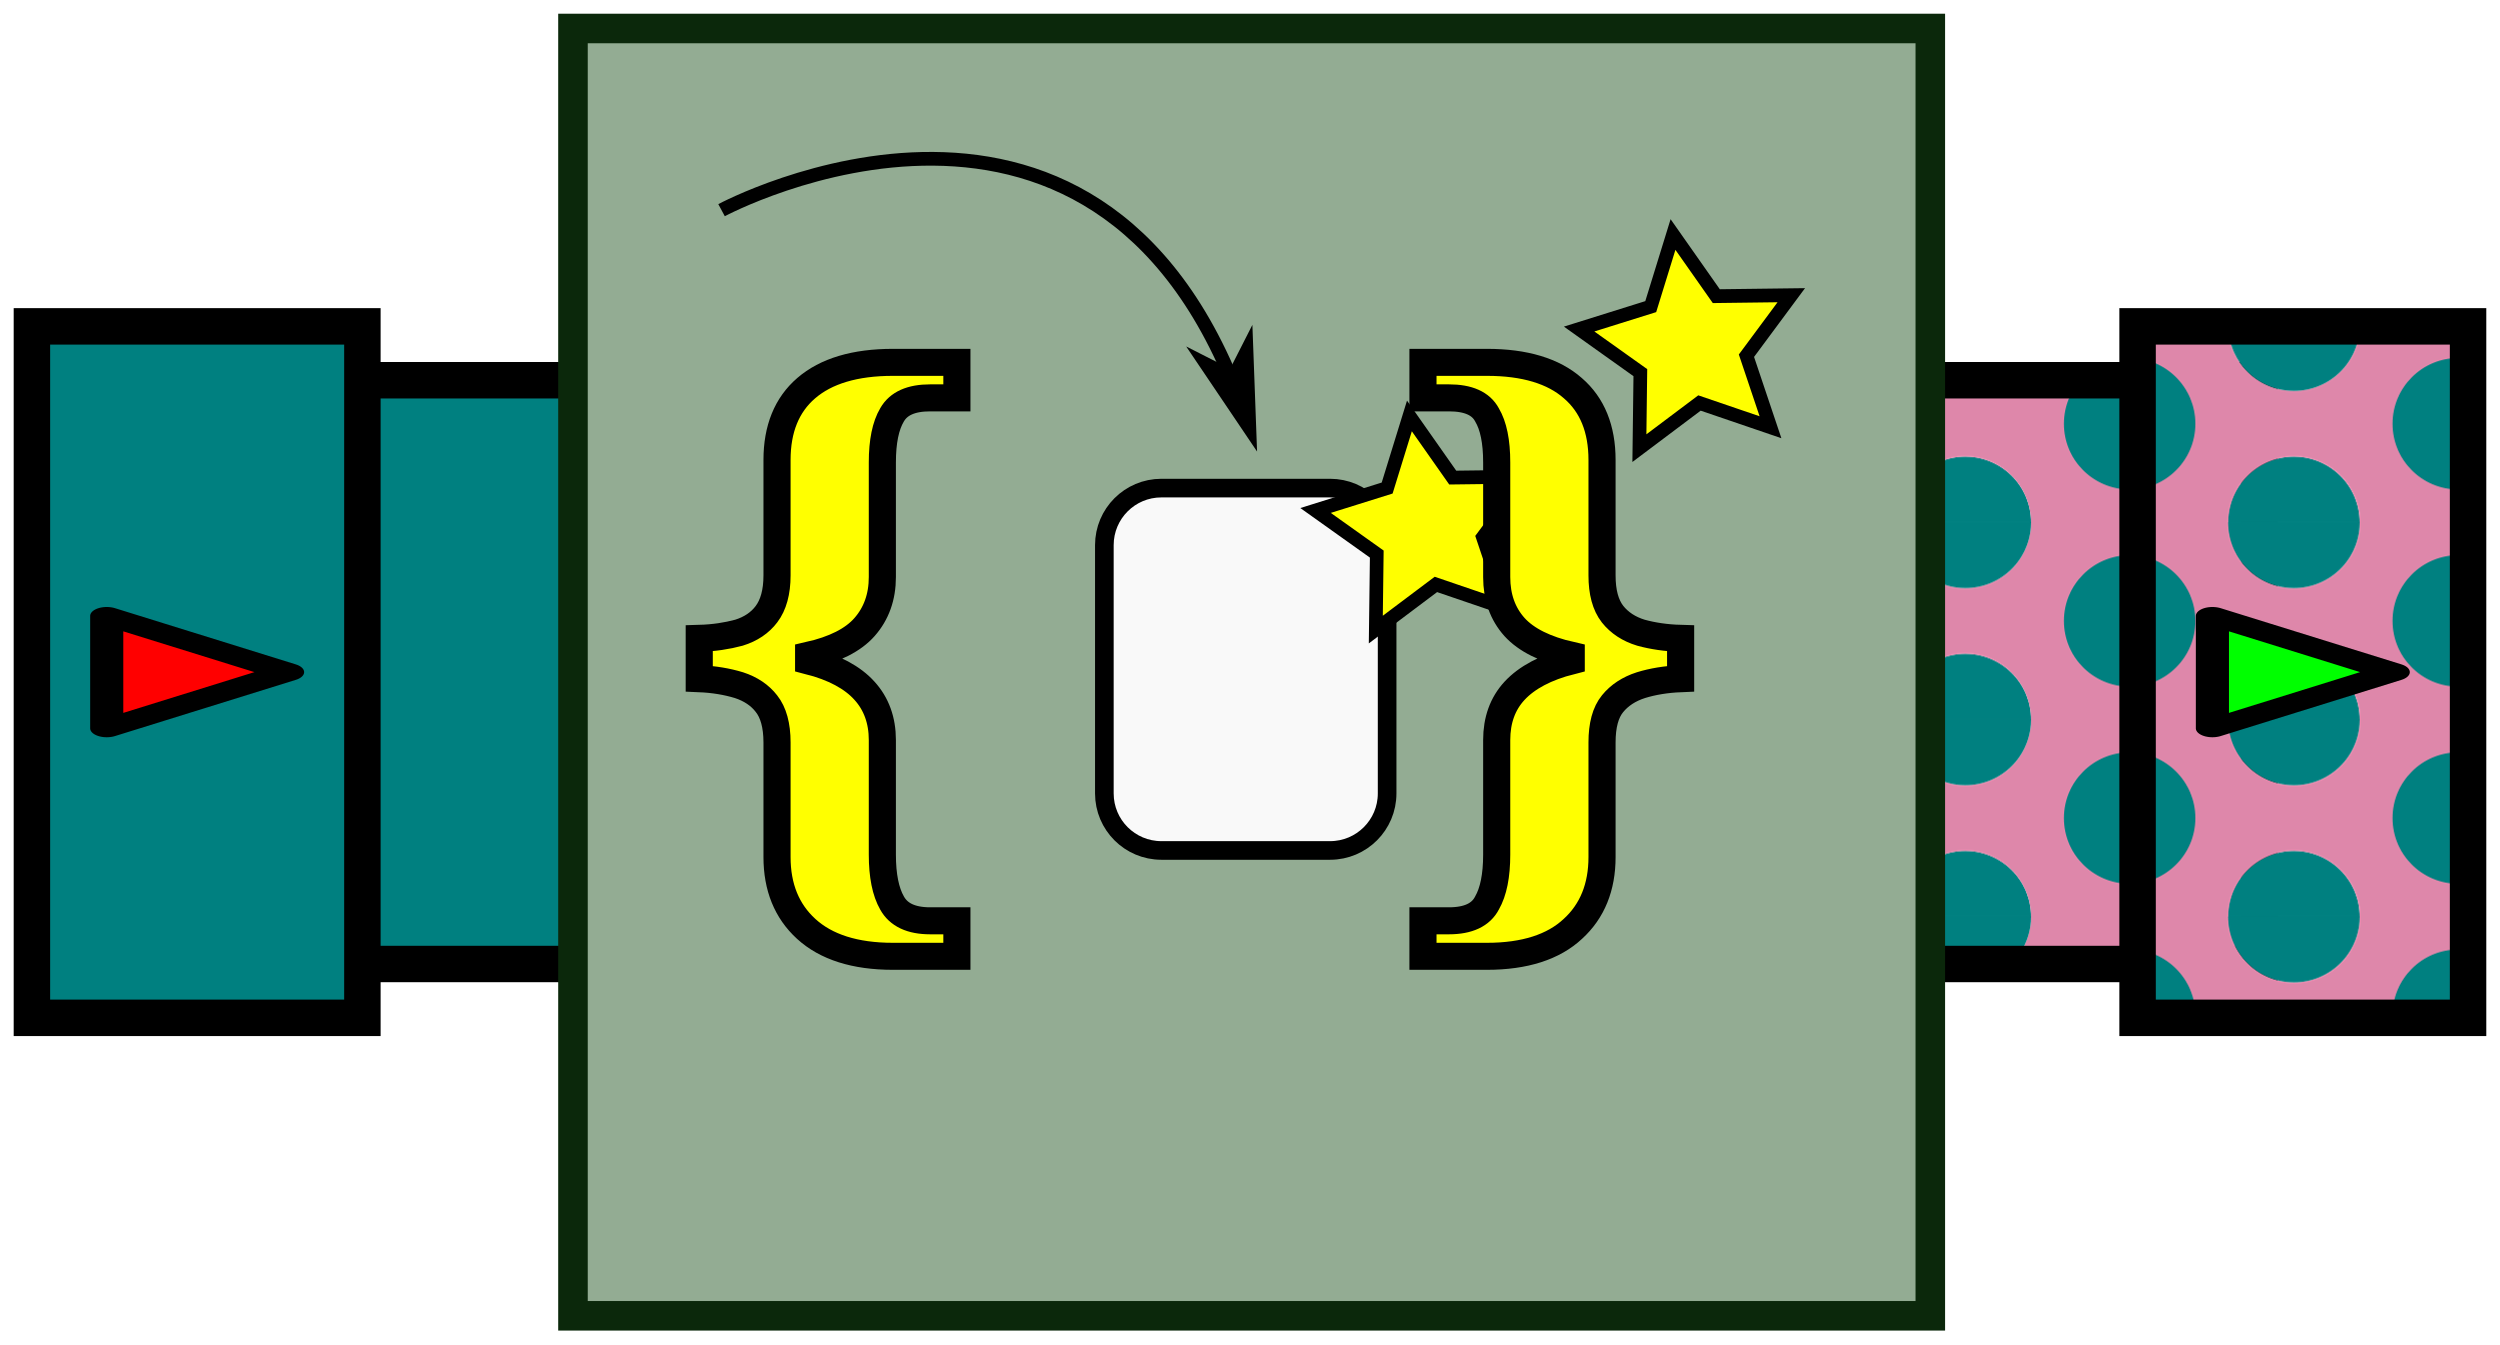
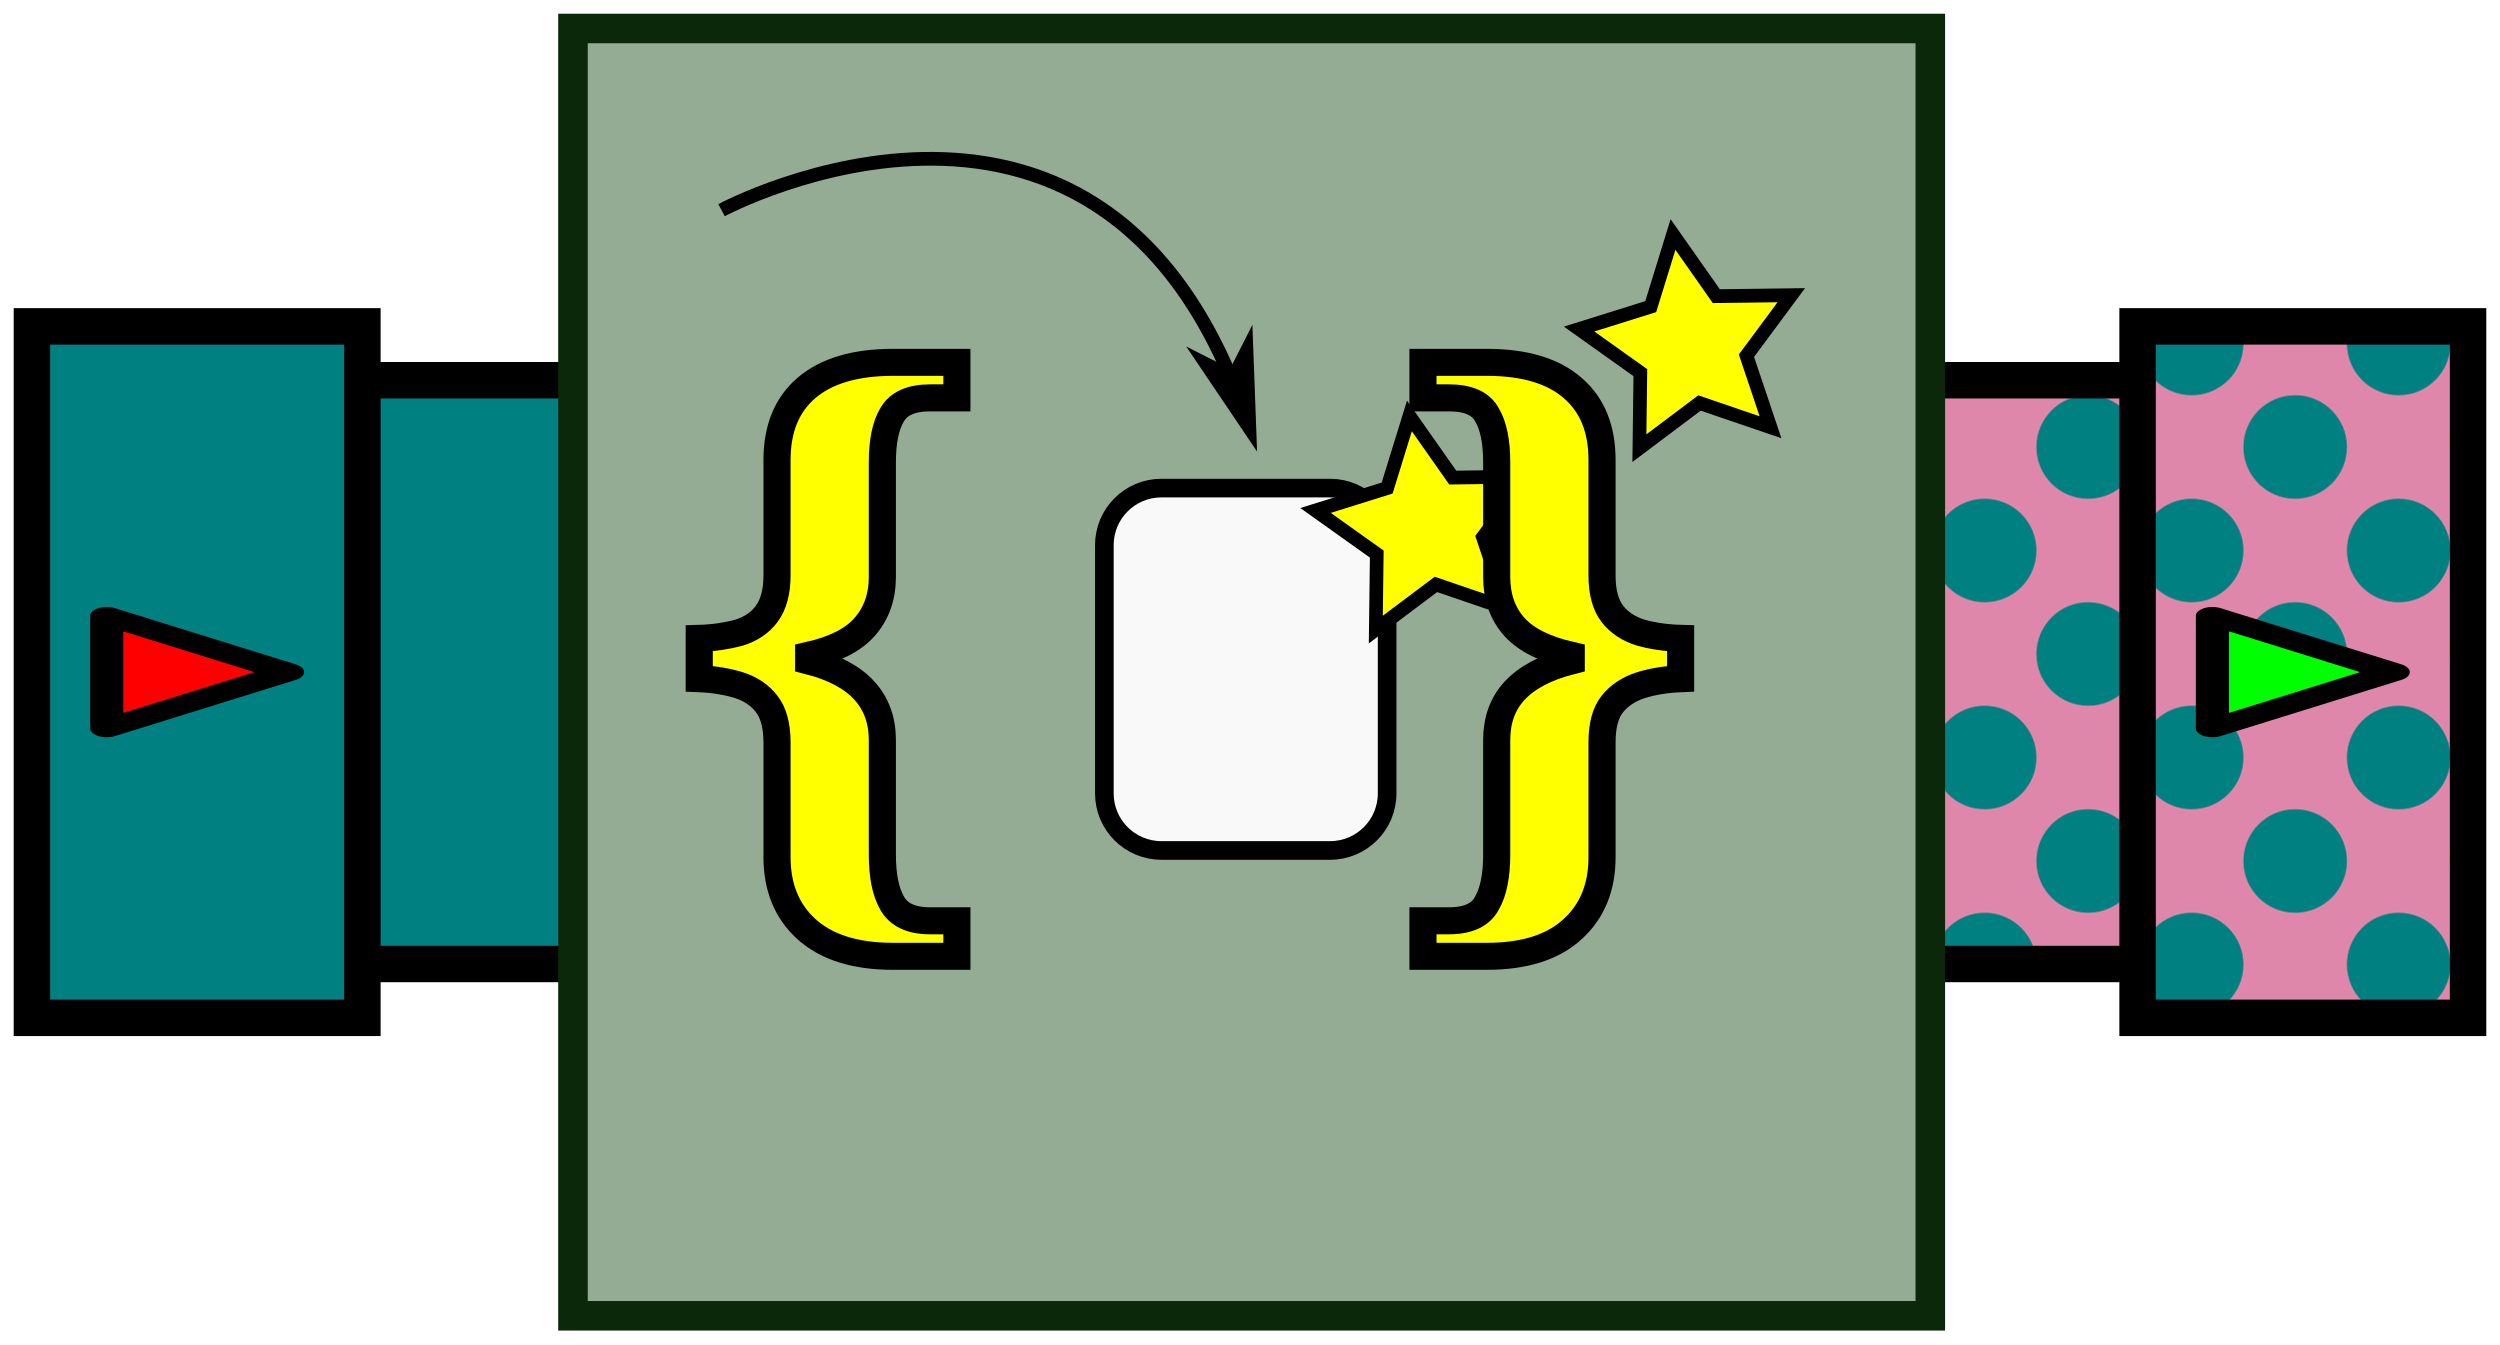
- <svg xmlns="http://www.w3.org/2000/svg" xmlns:xlink="http://www.w3.org/1999/xlink" width="182.58" height="98.171" viewBox="0 0 48.308 25.974" version="1.1" id="svg6692">
+ <svg xmlns="http://www.w3.org/2000/svg" width="182.58" height="98.171" viewBox="0 0 48.308 25.974" version="1.1" id="svg6692">
  <defs id="defs6686">
-     <pattern xlink:href="#pattern19698" id="pattern19704" patternTransform="translate(130.175,328.2634)" />
-     <pattern xlink:href="#pattern19692" id="pattern19698" patternTransform="translate(167.6181,339.1868)" />
-     <pattern xlink:href="#pattern19518" id="pattern19692" patternTransform="translate(129.415,316.9212)" />
-     <pattern patternTransform="translate(131.1125,329.2008)" id="pattern19518" xlink:href="#pattern19087" />
-     <pattern patternTransform="translate(211.1248,249.1886)" id="pattern19516" xlink:href="#pattern19087" />
-     <pattern patternTransform="translate(211.1248,249.1886)" id="pattern19514" xlink:href="#pattern19087" />
    <marker style="overflow:visible" id="marker19218" refX="0" refY="0" orient="auto">
      <path transform="matrix(-0.4,0,0,-0.4,-4,0)" style="fill:#000000;fill-opacity:1;fill-rule:evenodd;stroke:#000000;stroke-width:1pt;stroke-opacity:1" d="M 0,0 5,-5 -12.5,0 5,5 Z" id="path19216" />
    </marker>
-     <pattern xlink:href="#pattern14012" id="pattern19087" patternTransform="translate(-162.3754,-44.29938)" />
-     <pattern xlink:href="#pattern13234" id="pattern14012" patternTransform="translate(-162.3754,275.2245)" />
-     <pattern xlink:href="#pattern13228" id="pattern13234" patternTransform="translate(-162.3754,-190.8031)" />
-     <pattern xlink:href="#pattern13172" id="pattern13228" patternTransform="translate(-123.2636,-190.8031)" />
-     <pattern xlink:href="#pattern13160" id="pattern13172" patternTransform="translate(83.56513,-190.8031)" />
-     <pattern xlink:href="#pattern12937" id="pattern13160" patternTransform="translate(-216.7343,-345.9246)" />
-     <pattern patternTransform="translate(129.2375,329.2009)" id="pattern12937" xlink:href="#pattern11271" />
-     <pattern xlink:href="#pattern10729" id="pattern11271" patternTransform="translate(-108.7452,-817.7503)" />
-     <pattern xlink:href="#pattern10723" id="pattern10729" patternTransform="translate(-315.9327,299.7498)" />
-     <pattern xlink:href="#pattern10621" id="pattern10723" patternTransform="translate(-256.8702,291.781)" />
-     <pattern patternTransform="translate(130.8534,329.2008)" id="pattern10621" xlink:href="#pattern10938-758-124-313-1-6" />
-     <pattern id="pattern10938-758-124-313-1-6" patternTransform="translate(105.3258,298.986)" height="22.497" width="13.498" patternUnits="userSpaceOnUse">
-       <rect style="fill:url(#pattern10936-906-732-194-9-9);stroke:none" width="13.498" height="22.497" x="2.7339242e-015" y="-2.8144154e-014" id="rect12091-2-8" />
-     </pattern>
-     <pattern patternTransform="matrix(0.3213918,0,0,0.3213918,2.4829098e-6,-1.2431639e-5)" id="pattern10936-906-732-194-9-9" xlink:href="#pattern10926-828-791-730-3-2" />
-     <pattern id="pattern10926-828-791-730-3-2" patternTransform="translate(105.3258,298.986)" height="70" width="42" patternUnits="userSpaceOnUse">
-       <path style="opacity:1;fill:#008080;fill-opacity:1;fill-rule:nonzero;stroke:none;stroke-width:2;stroke-linecap:round;stroke-linejoin:round;stroke-miterlimit:4;stroke-dasharray:6, 2;stroke-dashoffset:0;stroke-opacity:1" d="m 42,7 a 14,14 0 0 0 -0.99,0.035 14,14 0 0 0 -1.389,0.168 14,14 0 0 0 -1.365,0.307 14,14 0 0 0 -1.328,0.441 14,14 0 0 0 -1.277,0.572 14,14 0 0 0 -1.215,0.695 14,14 0 0 0 -1.139,0.814 14,14 0 0 0 -1.051,0.924 14,14 0 0 0 -0.953,1.023 14,14 0 0 0 -0.848,1.115 14,14 0 0 0 -0.732,1.191 14,14 0 0 0 -0.607,1.262 14,14 0 0 0 -0.48,1.314 14,14 0 0 0 -0.346,1.355 14,14 0 0 0 -0.209,1.383 14,14 0 0 0 -0.07,1.398 14,14 0 0 0 0.035,0.99 14,14 0 0 0 0.168,1.389 14,14 0 0 0 0.307,1.365 14,14 0 0 0 0.441,1.328 14,14 0 0 0 0.572,1.277 14,14 0 0 0 0.695,1.215 14,14 0 0 0 0.814,1.139 14,14 0 0 0 0.924,1.051 14,14 0 0 0 1.023,0.953 14,14 0 0 0 1.115,0.848 14,14 0 0 0 1.191,0.73 14,14 0 0 0 1.262,0.609 14,14 0 0 0 1.314,0.48 14,14 0 0 0 1.355,0.346 14,14 0 0 0 1.383,0.209 14,14 0 0 0 1.398,0.07 l 0,-28 z" id="path12095-1-6" />
-       <path style="opacity:1;fill:#de87aa;fill-opacity:1;fill-rule:nonzero;stroke:none;stroke-width:2;stroke-linecap:round;stroke-linejoin:round;stroke-miterlimit:4;stroke-dasharray:6, 2;stroke-dashoffset:0;stroke-opacity:1" d="m 0,0 0,7 a 14,14 0 0 1 1.398,0.07 14,14 0 0 1 1.383,0.209 14,14 0 0 1 1.355,0.346 14,14 0 0 1 1.314,0.48 14,14 0 0 1 1.262,0.607 14,14 0 0 1 1.191,0.732 14,14 0 0 1 1.115,0.848 14,14 0 0 1 1.023,0.953 14,14 0 0 1 0.924,1.051 14,14 0 0 1 0.814,1.139 14,14 0 0 1 0.695,1.215 14,14 0 0 1 0.572,1.277 14,14 0 0 1 0.441,1.326 14,14 0 0 1 0.307,1.367 14,14 0 0 1 0.168,1.389 14,14 0 0 1 0.035,0.99 14,14 0 0 1 -0.07,1.398 14,14 0 0 1 -0.209,1.383 14,14 0 0 1 -0.346,1.355 14,14 0 0 1 -0.48,1.314 14,14 0 0 1 -0.607,1.26 14,14 0 0 1 -0.732,1.193 14,14 0 0 1 -0.848,1.115 14,14 0 0 1 -0.953,1.023 14,14 0 0 1 -1.051,0.924 14,14 0 0 1 -1.139,0.814 14,14 0 0 1 -1.215,0.695 14,14 0 0 1 -1.277,0.572 14,14 0 0 1 -1.328,0.441 14,14 0 0 1 -1.365,0.307 14,14 0 0 1 -1.389,0.168 A 14,14 0 0 1 0,35 l 0,35 42,0 0,-35 a 14,14 0 0 1 -1.398,-0.07 14,14 0 0 1 -1.383,-0.209 14,14 0 0 1 -1.355,-0.346 14,14 0 0 1 -1.314,-0.48 14,14 0 0 1 -1.262,-0.609 14,14 0 0 1 -1.191,-0.73 14,14 0 0 1 -1.115,-0.848 14,14 0 0 1 -1.023,-0.953 14,14 0 0 1 -0.924,-1.051 14,14 0 0 1 -0.814,-1.139 14,14 0 0 1 -0.695,-1.215 14,14 0 0 1 -0.572,-1.277 14,14 0 0 1 -0.441,-1.328 14,14 0 0 1 -0.307,-1.365 14,14 0 0 1 -0.168,-1.389 14,14 0 0 1 -0.035,-0.99 14,14 0 0 1 0.07,-1.398 14,14 0 0 1 0.209,-1.383 14,14 0 0 1 0.346,-1.355 14,14 0 0 1 0.48,-1.314 14,14 0 0 1 0.607,-1.262 14,14 0 0 1 0.732,-1.191 14,14 0 0 1 0.848,-1.115 14,14 0 0 1 0.953,-1.023 14,14 0 0 1 1.051,-0.924 14,14 0 0 1 1.139,-0.814 14,14 0 0 1 1.215,-0.695 14,14 0 0 1 1.277,-0.572 14,14 0 0 1 1.328,-0.441 14,14 0 0 1 1.365,-0.307 14,14 0 0 1 1.389,-0.168 14,14 0 0 1 0.99,-0.035 L 42,0 0,0 Z" id="path12097-9-6" />
-       <circle r="14" style="opacity:1;fill:#008080;fill-opacity:1;fill-rule:nonzero;stroke:none;stroke-width:2;stroke-linecap:round;stroke-linejoin:round;stroke-miterlimit:4;stroke-dasharray:6, 2;stroke-dashoffset:0;stroke-opacity:1" id="circle12099-4-4" cx="21" cy="56" />
-       <path style="opacity:1;fill:#008080;fill-opacity:1;fill-rule:nonzero;stroke:none;stroke-width:2;stroke-linecap:round;stroke-linejoin:round;stroke-miterlimit:4;stroke-dasharray:6, 2;stroke-dashoffset:0;stroke-opacity:1" d="m 0,35 a 14,14 0 0 0 0.99,-0.035 14,14 0 0 0 1.389,-0.168 14,14 0 0 0 1.365,-0.307 14,14 0 0 0 1.328,-0.441 14,14 0 0 0 1.277,-0.572 14,14 0 0 0 1.215,-0.695 14,14 0 0 0 1.139,-0.814 14,14 0 0 0 1.051,-0.924 14,14 0 0 0 0.953,-1.023 14,14 0 0 0 0.848,-1.115 14,14 0 0 0 0.732,-1.193 14,14 0 0 0 0.607,-1.26 14,14 0 0 0 0.48,-1.314 14,14 0 0 0 0.346,-1.355 14,14 0 0 0 0.209,-1.383 14,14 0 0 0 0.07,-1.398 14,14 0 0 0 -0.035,-0.99 14,14 0 0 0 -0.168,-1.389 14,14 0 0 0 -0.307,-1.367 14,14 0 0 0 -0.441,-1.326 14,14 0 0 0 -0.572,-1.277 14,14 0 0 0 -0.695,-1.215 14,14 0 0 0 -0.814,-1.139 14,14 0 0 0 -0.924,-1.051 A 14,14 0 0 0 9.02,10.293 14,14 0 0 0 7.904,9.445 14,14 0 0 0 6.713,8.713 14,14 0 0 0 5.451,8.105 14,14 0 0 0 4.137,7.625 14,14 0 0 0 2.781,7.279 14,14 0 0 0 1.398,7.07 14,14 0 0 0 0,7 L 0,35 Z" id="path12101-7-9" />
-     </pattern>
-     <pattern xlink:href="#pattern14012" id="pattern19421" patternTransform="translate(-162.3754,-44.29938)" />
-     <pattern xlink:href="#pattern13234" id="pattern19423" patternTransform="translate(-162.3754,275.2245)" />
-     <pattern xlink:href="#pattern13228" id="pattern19425" patternTransform="translate(-162.3754,-190.8031)" />
-     <pattern xlink:href="#pattern13172" id="pattern19427" patternTransform="translate(-123.2636,-190.8031)" />
-     <pattern xlink:href="#pattern13160" id="pattern19429" patternTransform="translate(83.56513,-190.8031)" />
-     <pattern xlink:href="#pattern12937" id="pattern19431" patternTransform="translate(-216.7343,-345.9246)" />
-     <pattern patternTransform="translate(129.2375,329.2009)" id="pattern19433" xlink:href="#pattern11271" />
-     <pattern xlink:href="#pattern10729" id="pattern19435" patternTransform="translate(-108.7452,-817.7503)" />
-     <pattern xlink:href="#pattern10723" id="pattern19437" patternTransform="translate(-315.9327,299.7498)" />
-     <pattern xlink:href="#pattern10621" id="pattern19439" patternTransform="translate(-256.8702,291.781)" />
-     <pattern patternTransform="translate(130.8534,329.2008)" id="pattern19441" xlink:href="#pattern10938-758-124-313-1-6" />
-     <pattern id="pattern19445" patternTransform="translate(105.3258,298.986)" height="22.497" width="13.498" patternUnits="userSpaceOnUse">
-       <rect style="fill:url(#pattern10936-906-732-194-9-9);stroke:none" width="13.498" height="22.497" x="2.7339242e-015" y="-2.8144154e-014" id="rect19443" />
-     </pattern>
-     <pattern patternTransform="matrix(0.3213918,0,0,0.3213918,2.4829098e-6,-1.2431639e-5)" id="pattern19447" xlink:href="#pattern10926-828-791-730-3-2" />
-     <pattern id="pattern19457" patternTransform="translate(105.3258,298.986)" height="70" width="42" patternUnits="userSpaceOnUse">
-       <path style="opacity:1;fill:#008080;fill-opacity:1;fill-rule:nonzero;stroke:none;stroke-width:2;stroke-linecap:round;stroke-linejoin:round;stroke-miterlimit:4;stroke-dasharray:6, 2;stroke-dashoffset:0;stroke-opacity:1" d="m 42,7 a 14,14 0 0 0 -0.99,0.035 14,14 0 0 0 -1.389,0.168 14,14 0 0 0 -1.365,0.307 14,14 0 0 0 -1.328,0.441 14,14 0 0 0 -1.277,0.572 14,14 0 0 0 -1.215,0.695 14,14 0 0 0 -1.139,0.814 14,14 0 0 0 -1.051,0.924 14,14 0 0 0 -0.953,1.023 14,14 0 0 0 -0.848,1.115 14,14 0 0 0 -0.732,1.191 14,14 0 0 0 -0.607,1.262 14,14 0 0 0 -0.48,1.314 14,14 0 0 0 -0.346,1.355 14,14 0 0 0 -0.209,1.383 14,14 0 0 0 -0.07,1.398 14,14 0 0 0 0.035,0.99 14,14 0 0 0 0.168,1.389 14,14 0 0 0 0.307,1.365 14,14 0 0 0 0.441,1.328 14,14 0 0 0 0.572,1.277 14,14 0 0 0 0.695,1.215 14,14 0 0 0 0.814,1.139 14,14 0 0 0 0.924,1.051 14,14 0 0 0 1.023,0.953 14,14 0 0 0 1.115,0.848 14,14 0 0 0 1.191,0.73 14,14 0 0 0 1.262,0.609 14,14 0 0 0 1.314,0.48 14,14 0 0 0 1.355,0.346 14,14 0 0 0 1.383,0.209 14,14 0 0 0 1.398,0.07 l 0,-28 z" id="path19449" />
-       <path style="opacity:1;fill:#de87aa;fill-opacity:1;fill-rule:nonzero;stroke:none;stroke-width:2;stroke-linecap:round;stroke-linejoin:round;stroke-miterlimit:4;stroke-dasharray:6, 2;stroke-dashoffset:0;stroke-opacity:1" d="m 0,0 0,7 a 14,14 0 0 1 1.398,0.07 14,14 0 0 1 1.383,0.209 14,14 0 0 1 1.355,0.346 14,14 0 0 1 1.314,0.48 14,14 0 0 1 1.262,0.607 14,14 0 0 1 1.191,0.732 14,14 0 0 1 1.115,0.848 14,14 0 0 1 1.023,0.953 14,14 0 0 1 0.924,1.051 14,14 0 0 1 0.814,1.139 14,14 0 0 1 0.695,1.215 14,14 0 0 1 0.572,1.277 14,14 0 0 1 0.441,1.326 14,14 0 0 1 0.307,1.367 14,14 0 0 1 0.168,1.389 14,14 0 0 1 0.035,0.99 14,14 0 0 1 -0.07,1.398 14,14 0 0 1 -0.209,1.383 14,14 0 0 1 -0.346,1.355 14,14 0 0 1 -0.48,1.314 14,14 0 0 1 -0.607,1.26 14,14 0 0 1 -0.732,1.193 14,14 0 0 1 -0.848,1.115 14,14 0 0 1 -0.953,1.023 14,14 0 0 1 -1.051,0.924 14,14 0 0 1 -1.139,0.814 14,14 0 0 1 -1.215,0.695 14,14 0 0 1 -1.277,0.572 14,14 0 0 1 -1.328,0.441 14,14 0 0 1 -1.365,0.307 14,14 0 0 1 -1.389,0.168 A 14,14 0 0 1 0,35 l 0,35 42,0 0,-35 a 14,14 0 0 1 -1.398,-0.07 14,14 0 0 1 -1.383,-0.209 14,14 0 0 1 -1.355,-0.346 14,14 0 0 1 -1.314,-0.48 14,14 0 0 1 -1.262,-0.609 14,14 0 0 1 -1.191,-0.73 14,14 0 0 1 -1.115,-0.848 14,14 0 0 1 -1.023,-0.953 14,14 0 0 1 -0.924,-1.051 14,14 0 0 1 -0.814,-1.139 14,14 0 0 1 -0.695,-1.215 14,14 0 0 1 -0.572,-1.277 14,14 0 0 1 -0.441,-1.328 14,14 0 0 1 -0.307,-1.365 14,14 0 0 1 -0.168,-1.389 14,14 0 0 1 -0.035,-0.99 14,14 0 0 1 0.07,-1.398 14,14 0 0 1 0.209,-1.383 14,14 0 0 1 0.346,-1.355 14,14 0 0 1 0.48,-1.314 14,14 0 0 1 0.607,-1.262 14,14 0 0 1 0.732,-1.191 14,14 0 0 1 0.848,-1.115 14,14 0 0 1 0.953,-1.023 14,14 0 0 1 1.051,-0.924 14,14 0 0 1 1.139,-0.814 14,14 0 0 1 1.215,-0.695 14,14 0 0 1 1.277,-0.572 14,14 0 0 1 1.328,-0.441 14,14 0 0 1 1.365,-0.307 14,14 0 0 1 1.389,-0.168 14,14 0 0 1 0.99,-0.035 L 42,0 0,0 Z" id="path19451" />
-       <circle r="14" style="opacity:1;fill:#008080;fill-opacity:1;fill-rule:nonzero;stroke:none;stroke-width:2;stroke-linecap:round;stroke-linejoin:round;stroke-miterlimit:4;stroke-dasharray:6, 2;stroke-dashoffset:0;stroke-opacity:1" id="circle19453" cx="21" cy="56" />
-       <path style="opacity:1;fill:#008080;fill-opacity:1;fill-rule:nonzero;stroke:none;stroke-width:2;stroke-linecap:round;stroke-linejoin:round;stroke-miterlimit:4;stroke-dasharray:6, 2;stroke-dashoffset:0;stroke-opacity:1" d="m 0,35 a 14,14 0 0 0 0.99,-0.035 14,14 0 0 0 1.389,-0.168 14,14 0 0 0 1.365,-0.307 14,14 0 0 0 1.328,-0.441 14,14 0 0 0 1.277,-0.572 14,14 0 0 0 1.215,-0.695 14,14 0 0 0 1.139,-0.814 14,14 0 0 0 1.051,-0.924 14,14 0 0 0 0.953,-1.023 14,14 0 0 0 0.848,-1.115 14,14 0 0 0 0.732,-1.193 14,14 0 0 0 0.607,-1.26 14,14 0 0 0 0.48,-1.314 14,14 0 0 0 0.346,-1.355 14,14 0 0 0 0.209,-1.383 14,14 0 0 0 0.07,-1.398 14,14 0 0 0 -0.035,-0.99 14,14 0 0 0 -0.168,-1.389 14,14 0 0 0 -0.307,-1.367 14,14 0 0 0 -0.441,-1.326 14,14 0 0 0 -0.572,-1.277 14,14 0 0 0 -0.695,-1.215 14,14 0 0 0 -0.814,-1.139 14,14 0 0 0 -0.924,-1.051 A 14,14 0 0 0 9.02,10.293 14,14 0 0 0 7.904,9.445 14,14 0 0 0 6.713,8.713 14,14 0 0 0 5.451,8.105 14,14 0 0 0 4.137,7.625 14,14 0 0 0 2.781,7.279 14,14 0 0 0 1.398,7.07 14,14 0 0 0 0,7 L 0,35 Z" id="path19455" />
-     </pattern>
-     <pattern xlink:href="#pattern14012" id="pattern19459" patternTransform="translate(-162.3754,-44.29938)" />
-     <pattern xlink:href="#pattern13234" id="pattern19461" patternTransform="translate(-162.3754,275.2245)" />
-     <pattern xlink:href="#pattern13228" id="pattern19463" patternTransform="translate(-162.3754,-190.8031)" />
-     <pattern xlink:href="#pattern13172" id="pattern19465" patternTransform="translate(-123.2636,-190.8031)" />
-     <pattern xlink:href="#pattern13160" id="pattern19467" patternTransform="translate(83.56513,-190.8031)" />
-     <pattern xlink:href="#pattern12937" id="pattern19469" patternTransform="translate(-216.7343,-345.9246)" />
-     <pattern patternTransform="translate(129.2375,329.2009)" id="pattern19471" xlink:href="#pattern11271" />
-     <pattern xlink:href="#pattern10729" id="pattern19473" patternTransform="translate(-108.7452,-817.7503)" />
-     <pattern xlink:href="#pattern10723" id="pattern19475" patternTransform="translate(-315.9327,299.7498)" />
-     <pattern xlink:href="#pattern10621" id="pattern19477" patternTransform="translate(-256.8702,291.781)" />
-     <pattern patternTransform="translate(130.8534,329.2008)" id="pattern19479" xlink:href="#pattern10938-758-124-313-1-6" />
-     <pattern id="pattern19483" patternTransform="translate(105.3258,298.986)" height="22.497" width="13.498" patternUnits="userSpaceOnUse">
-       <rect style="fill:url(#pattern10936-906-732-194-9-9);stroke:none" width="13.498" height="22.497" x="2.7339242e-015" y="-2.8144154e-014" id="rect19481" />
-     </pattern>
-     <pattern patternTransform="matrix(0.3213918,0,0,0.3213918,2.4829098e-6,-1.2431639e-5)" id="pattern19485" xlink:href="#pattern10926-828-791-730-3-2" />
-     <pattern id="pattern19495" patternTransform="translate(105.3258,298.986)" height="70" width="42" patternUnits="userSpaceOnUse">
-       <path style="opacity:1;fill:#008080;fill-opacity:1;fill-rule:nonzero;stroke:none;stroke-width:2;stroke-linecap:round;stroke-linejoin:round;stroke-miterlimit:4;stroke-dasharray:6, 2;stroke-dashoffset:0;stroke-opacity:1" d="m 42,7 a 14,14 0 0 0 -0.99,0.035 14,14 0 0 0 -1.389,0.168 14,14 0 0 0 -1.365,0.307 14,14 0 0 0 -1.328,0.441 14,14 0 0 0 -1.277,0.572 14,14 0 0 0 -1.215,0.695 14,14 0 0 0 -1.139,0.814 14,14 0 0 0 -1.051,0.924 14,14 0 0 0 -0.953,1.023 14,14 0 0 0 -0.848,1.115 14,14 0 0 0 -0.732,1.191 14,14 0 0 0 -0.607,1.262 14,14 0 0 0 -0.48,1.314 14,14 0 0 0 -0.346,1.355 14,14 0 0 0 -0.209,1.383 14,14 0 0 0 -0.07,1.398 14,14 0 0 0 0.035,0.99 14,14 0 0 0 0.168,1.389 14,14 0 0 0 0.307,1.365 14,14 0 0 0 0.441,1.328 14,14 0 0 0 0.572,1.277 14,14 0 0 0 0.695,1.215 14,14 0 0 0 0.814,1.139 14,14 0 0 0 0.924,1.051 14,14 0 0 0 1.023,0.953 14,14 0 0 0 1.115,0.848 14,14 0 0 0 1.191,0.73 14,14 0 0 0 1.262,0.609 14,14 0 0 0 1.314,0.48 14,14 0 0 0 1.355,0.346 14,14 0 0 0 1.383,0.209 14,14 0 0 0 1.398,0.07 l 0,-28 z" id="path19487" />
-       <path style="opacity:1;fill:#de87aa;fill-opacity:1;fill-rule:nonzero;stroke:none;stroke-width:2;stroke-linecap:round;stroke-linejoin:round;stroke-miterlimit:4;stroke-dasharray:6, 2;stroke-dashoffset:0;stroke-opacity:1" d="m 0,0 0,7 a 14,14 0 0 1 1.398,0.07 14,14 0 0 1 1.383,0.209 14,14 0 0 1 1.355,0.346 14,14 0 0 1 1.314,0.48 14,14 0 0 1 1.262,0.607 14,14 0 0 1 1.191,0.732 14,14 0 0 1 1.115,0.848 14,14 0 0 1 1.023,0.953 14,14 0 0 1 0.924,1.051 14,14 0 0 1 0.814,1.139 14,14 0 0 1 0.695,1.215 14,14 0 0 1 0.572,1.277 14,14 0 0 1 0.441,1.326 14,14 0 0 1 0.307,1.367 14,14 0 0 1 0.168,1.389 14,14 0 0 1 0.035,0.99 14,14 0 0 1 -0.07,1.398 14,14 0 0 1 -0.209,1.383 14,14 0 0 1 -0.346,1.355 14,14 0 0 1 -0.48,1.314 14,14 0 0 1 -0.607,1.26 14,14 0 0 1 -0.732,1.193 14,14 0 0 1 -0.848,1.115 14,14 0 0 1 -0.953,1.023 14,14 0 0 1 -1.051,0.924 14,14 0 0 1 -1.139,0.814 14,14 0 0 1 -1.215,0.695 14,14 0 0 1 -1.277,0.572 14,14 0 0 1 -1.328,0.441 14,14 0 0 1 -1.365,0.307 14,14 0 0 1 -1.389,0.168 A 14,14 0 0 1 0,35 l 0,35 42,0 0,-35 a 14,14 0 0 1 -1.398,-0.07 14,14 0 0 1 -1.383,-0.209 14,14 0 0 1 -1.355,-0.346 14,14 0 0 1 -1.314,-0.48 14,14 0 0 1 -1.262,-0.609 14,14 0 0 1 -1.191,-0.73 14,14 0 0 1 -1.115,-0.848 14,14 0 0 1 -1.023,-0.953 14,14 0 0 1 -0.924,-1.051 14,14 0 0 1 -0.814,-1.139 14,14 0 0 1 -0.695,-1.215 14,14 0 0 1 -0.572,-1.277 14,14 0 0 1 -0.441,-1.328 14,14 0 0 1 -0.307,-1.365 14,14 0 0 1 -0.168,-1.389 14,14 0 0 1 -0.035,-0.99 14,14 0 0 1 0.07,-1.398 14,14 0 0 1 0.209,-1.383 14,14 0 0 1 0.346,-1.355 14,14 0 0 1 0.48,-1.314 14,14 0 0 1 0.607,-1.262 14,14 0 0 1 0.732,-1.191 14,14 0 0 1 0.848,-1.115 14,14 0 0 1 0.953,-1.023 14,14 0 0 1 1.051,-0.924 14,14 0 0 1 1.139,-0.814 14,14 0 0 1 1.215,-0.695 14,14 0 0 1 1.277,-0.572 14,14 0 0 1 1.328,-0.441 14,14 0 0 1 1.365,-0.307 14,14 0 0 1 1.389,-0.168 14,14 0 0 1 0.99,-0.035 L 42,0 0,0 Z" id="path19489" />
-       <circle r="14" style="opacity:1;fill:#008080;fill-opacity:1;fill-rule:nonzero;stroke:none;stroke-width:2;stroke-linecap:round;stroke-linejoin:round;stroke-miterlimit:4;stroke-dasharray:6, 2;stroke-dashoffset:0;stroke-opacity:1" id="circle19491" cx="21" cy="56" />
-       <path style="opacity:1;fill:#008080;fill-opacity:1;fill-rule:nonzero;stroke:none;stroke-width:2;stroke-linecap:round;stroke-linejoin:round;stroke-miterlimit:4;stroke-dasharray:6, 2;stroke-dashoffset:0;stroke-opacity:1" d="m 0,35 a 14,14 0 0 0 0.99,-0.035 14,14 0 0 0 1.389,-0.168 14,14 0 0 0 1.365,-0.307 14,14 0 0 0 1.328,-0.441 14,14 0 0 0 1.277,-0.572 14,14 0 0 0 1.215,-0.695 14,14 0 0 0 1.139,-0.814 14,14 0 0 0 1.051,-0.924 14,14 0 0 0 0.953,-1.023 14,14 0 0 0 0.848,-1.115 14,14 0 0 0 0.732,-1.193 14,14 0 0 0 0.607,-1.26 14,14 0 0 0 0.48,-1.314 14,14 0 0 0 0.346,-1.355 14,14 0 0 0 0.209,-1.383 14,14 0 0 0 0.07,-1.398 14,14 0 0 0 -0.035,-0.99 14,14 0 0 0 -0.168,-1.389 14,14 0 0 0 -0.307,-1.367 14,14 0 0 0 -0.441,-1.326 14,14 0 0 0 -0.572,-1.277 14,14 0 0 0 -0.695,-1.215 14,14 0 0 0 -0.814,-1.139 14,14 0 0 0 -0.924,-1.051 A 14,14 0 0 0 9.02,10.293 14,14 0 0 0 7.904,9.445 14,14 0 0 0 6.713,8.713 14,14 0 0 0 5.451,8.105 14,14 0 0 0 4.137,7.625 14,14 0 0 0 2.781,7.279 14,14 0 0 0 1.398,7.07 14,14 0 0 0 0,7 L 0,35 Z" id="path19493" />
+     <pattern patternUnits="userSpaceOnUse" width="15.118" height="15.118" patternTransform="matrix(0.9375001,0,0,0.9375001,-661.5974,468.1662)" id="pattern14959-3">
+       <rect style="display:inline;opacity:1;fill:#de87aa;fill-opacity:1;stroke:none;stroke-width:2.011;stroke-miterlimit:4;stroke-dasharray:none" id="rect14947-6" width="15.118" height="15.118" x="6.5104163e-05" y="9.7656244e-05" />
+       <path style="opacity:1;fill:#008080;fill-opacity:1;stroke:none;stroke-width:2.514;stroke-miterlimit:4;stroke-dasharray:none" id="path14949-0" d="M 3.78,0 A 3.78,3.78 0 0 1 1.0127205e-7,3.78 L 0,0 Z" />
+       <circle r="3.78" cy="7.559" cx="7.559" id="circle14951-6" style="opacity:1;fill:#008080;fill-opacity:1;stroke:none;stroke-width:2.514;stroke-miterlimit:4;stroke-dasharray:none" />
+       <path d="m -11.339,0 a 3.78,3.78 0 0 1 -3.78,3.78 l 0,-3.78 z" id="path14953-2" style="opacity:1;fill:#008080;fill-opacity:1;stroke:none;stroke-width:2.514;stroke-miterlimit:4;stroke-dasharray:none" transform="scale(-1,1)" />
+       <path d="M 3.78,-15.118 A 3.78,3.78 0 0 1 1.0127205e-7,-11.339 L 0,-15.118 Z" id="path14955-6" style="opacity:1;fill:#008080;fill-opacity:1;stroke:none;stroke-width:2.514;stroke-miterlimit:4;stroke-dasharray:none" transform="scale(1,-1)" />
+       <path transform="scale(-1)" style="opacity:1;fill:#008080;fill-opacity:1;stroke:none;stroke-width:2.514;stroke-miterlimit:4;stroke-dasharray:none" id="path14957-1" d="m -11.339,-15.118 a 3.78,3.78 0 0 1 -3.78,3.78 l 0,-3.78 z" />
    </pattern>
  </defs>
  <g id="layer1" transform="translate(-142.0663,-276.2758)">
    <g style="display:inline" transform="matrix(0.2822222,0,0,0.2822222,60.03122,129.7837)" id="g19047">
      <g style="display:inline;fill:#008080;fill-opacity:1;stroke:#000000" transform="translate(243.8237,-142.2641)" id="g19043">
        <rect transform="rotate(90)" y="-140.576" x="687.362" height="77.252" width="39.971" id="rect19039" style="color:#000000;display:inline;overflow:visible;visibility:visible;fill:#008080;fill-opacity:1;fill-rule:nonzero;stroke:#000000;stroke-width:2.496;stroke-miterlimit:4;stroke-dasharray:none;stroke-dashoffset:0;marker:none;enable-background:accumulate" />
        <rect transform="rotate(90)" style="color:#000000;display:inline;overflow:visible;visibility:visible;fill:#008080;fill-opacity:1;fill-rule:nonzero;stroke:#000000;stroke-width:2.496;stroke-miterlimit:4;stroke-dasharray:none;stroke-dashoffset:0;marker:none;enable-background:accumulate" id="rect19041" width="47.344" height="22.627" x="683.676" y="-71.664" />
      </g>
      <path transform="matrix(0,0.1634115,-0.3034906,0,412.9511,559.5981)" d="m 57.127,378.819 -47.11,0 23.555,-40.799 z" id="path19045" style="display:inline;opacity:1;fill:#ff0000;fill-opacity:1;stroke:#000000;stroke-width:7.472;stroke-linecap:round;stroke-linejoin:round;stroke-miterlimit:4;stroke-dasharray:none;stroke-dashoffset:0;stroke-opacity:1" />
    </g>
-     <g style="display:inline;fill:url(#pattern19704);fill-opacity:1;stroke:#000000" transform="matrix(0.2822222,0,0,0.2822222,136.289,89.63358)" id="g19053">
-       <rect style="color:#000000;display:inline;overflow:visible;visibility:visible;fill:url(#pattern19704);fill-opacity:1;fill-rule:nonzero;stroke:#000000;stroke-width:2.496;stroke-miterlimit:4;stroke-dasharray:none;stroke-dashoffset:0;marker:none;enable-background:accumulate" id="rect19049" width="39.971" height="77.252" x="687.362" y="97.915" transform="matrix(0,1,1,0,0,0)" />
-       <rect y="166.827" x="683.676" height="22.627" width="47.344" id="rect19051" style="color:#000000;display:inline;overflow:visible;visibility:visible;fill:url(#pattern19704);fill-opacity:1;fill-rule:nonzero;stroke:#000000;stroke-width:2.496;stroke-miterlimit:4;stroke-dasharray:none;stroke-dashoffset:0;marker:none;enable-background:accumulate" transform="matrix(0,1,1,0,0,0)" />
+     <g style="display:inline;fill:url(#pattern14959-3);fill-opacity:1.0;stroke:#000000" transform="matrix(0.2822222,0,0,0.2822222,136.289,89.63358)" id="g19053">
+       <rect style="color:#000000;display:inline;overflow:visible;visibility:visible;fill:url(#pattern14959-3);fill-opacity:1.0;fill-rule:nonzero;stroke:#000000;stroke-width:2.496;stroke-miterlimit:4;stroke-dasharray:none;stroke-dashoffset:0;marker:none;enable-background:accumulate" id="rect19049" width="39.971" height="77.252" x="687.362" y="97.915" transform="matrix(0,1,1,0,0,0)" />
+       <rect y="166.827" x="683.676" height="22.627" width="47.344" id="rect19051" style="color:#000000;display:inline;overflow:visible;visibility:visible;fill:url(#pattern14959-3);fill-opacity:1.0;fill-rule:nonzero;stroke:#000000;stroke-width:2.496;stroke-miterlimit:4;stroke-dasharray:none;stroke-dashoffset:0;marker:none;enable-background:accumulate" transform="matrix(0,1,1,0,0,0)" />
    </g>
    <path style="display:inline;opacity:1;fill:#00ff00;fill-opacity:1;stroke:#000000;stroke-width:7.472;stroke-linecap:round;stroke-linejoin:round;stroke-miterlimit:4;stroke-dasharray:none;stroke-dashoffset:0;stroke-opacity:1" id="path19055" d="m 57.127,378.819 -47.11,0 23.555,-40.799 z" transform="matrix(0,0.04611835,-0.0856518,0,217.2635,287.7147)" />
    <path style="color:#000000;display:inline;overflow:visible;visibility:visible;fill:#93ac93;fill-opacity:1;fill-rule:nonzero;stroke:#0b280b;stroke-width:0.571;stroke-miterlimit:4;stroke-dasharray:none;stroke-dashoffset:0;marker:none;enable-background:accumulate" d="m 179.366,276.826 v 24.875 h -2.975 -20.766 -2.487 v -24.875 h 2.487 20.766 z" id="path19057" />
    <rect style="display:inline;fill:#f9f9f9;fill-opacity:1;stroke:#000000;stroke-width:0.36;stroke-linecap:round;stroke-miterlimit:4;stroke-dasharray:none;stroke-dashoffset:0" id="rect19075" width="5.464" height="7.002" x="163.406" y="285.707" ry="1.102" />
    <path style="display:inline;fill:#ffff00;fill-opacity:1;stroke:#000000;stroke-width:0.7;stroke-linecap:round;stroke-miterlimit:4;stroke-dasharray:none;stroke-dashoffset:0" id="path19077" d="m 405.584,428.127 -3.642,-1.235 -3.082,2.3 0.049,-3.846 -3.14,-2.221 3.673,-1.142 1.142,-3.673 2.221,3.14 3.846,-0.049 -2.3,3.082 z" transform="matrix(0.3767363,0,0,0.3793497,18.38631,125.627)" />
    <text transform="scale(1.001986,0.998018)" id="text9376-61-9" y="293.717" x="168.837" style="font-style:normal;font-weight:normal;font-size:5.601px;line-height:0%;font-family:sans-serif;letter-spacing:0px;word-spacing:0px;display:inline;fill:#ffff00;fill-opacity:1;stroke:#000000;stroke-width:0.523;stroke-linecap:butt;stroke-linejoin:miter;stroke-miterlimit:4;stroke-dasharray:none;stroke-opacity:1" xml:space="preserve">
      <tspan style="font-style:normal;font-variant:normal;font-weight:bold;font-stretch:normal;font-size:13.002px;line-height:1.25;font-family:serif;-inkscape-font-specification:'Serif Bold';fill:#ffff00;stroke:#000000;stroke-width:0.523;stroke-miterlimit:4;stroke-dasharray:none" y="293.717" x="168.837" id="tspan9378-8-1">}</tspan>
    </text>
    <text xml:space="preserve" style="font-style:normal;font-weight:normal;font-size:5.601px;line-height:0%;font-family:sans-serif;letter-spacing:0px;word-spacing:0px;display:inline;fill:#ffff00;fill-opacity:1;stroke:#000000;stroke-width:0.523;stroke-linecap:butt;stroke-linejoin:miter;stroke-miterlimit:4;stroke-dasharray:none;stroke-opacity:1" x="154.878" y="293.717" id="text9380-7-7" transform="scale(1.001986,0.998018)">
      <tspan id="tspan9382-9-7" x="154.878" y="293.717" style="font-style:normal;font-variant:normal;font-weight:bold;font-stretch:normal;font-size:13.002px;line-height:1.25;font-family:serif;-inkscape-font-specification:'Serif Bold';fill:#ffff00;stroke:#000000;stroke-width:0.523;stroke-miterlimit:4;stroke-dasharray:none">{</tspan>
    </text>
    <path style="display:inline;fill:none;stroke:#000000;stroke-width:0.265px;stroke-linecap:butt;stroke-linejoin:miter;stroke-opacity:1;marker-end:url(#marker19218)" d="m 156.009,280.337 c 0,0 7.511,-4.037 10.186,4.167" id="path19208" />
    <path transform="matrix(0.3767363,0,0,0.3793497,23.47954,122.1213)" d="m 405.584,428.127 -3.642,-1.235 -3.082,2.3 0.049,-3.846 -3.14,-2.221 3.673,-1.142 1.142,-3.673 2.221,3.14 3.846,-0.049 -2.3,3.082 z" id="path19725" style="display:inline;fill:#ffff00;fill-opacity:1;stroke:#000000;stroke-width:0.7;stroke-linecap:round;stroke-miterlimit:4;stroke-dasharray:none;stroke-dashoffset:0" />
  </g>
</svg>
